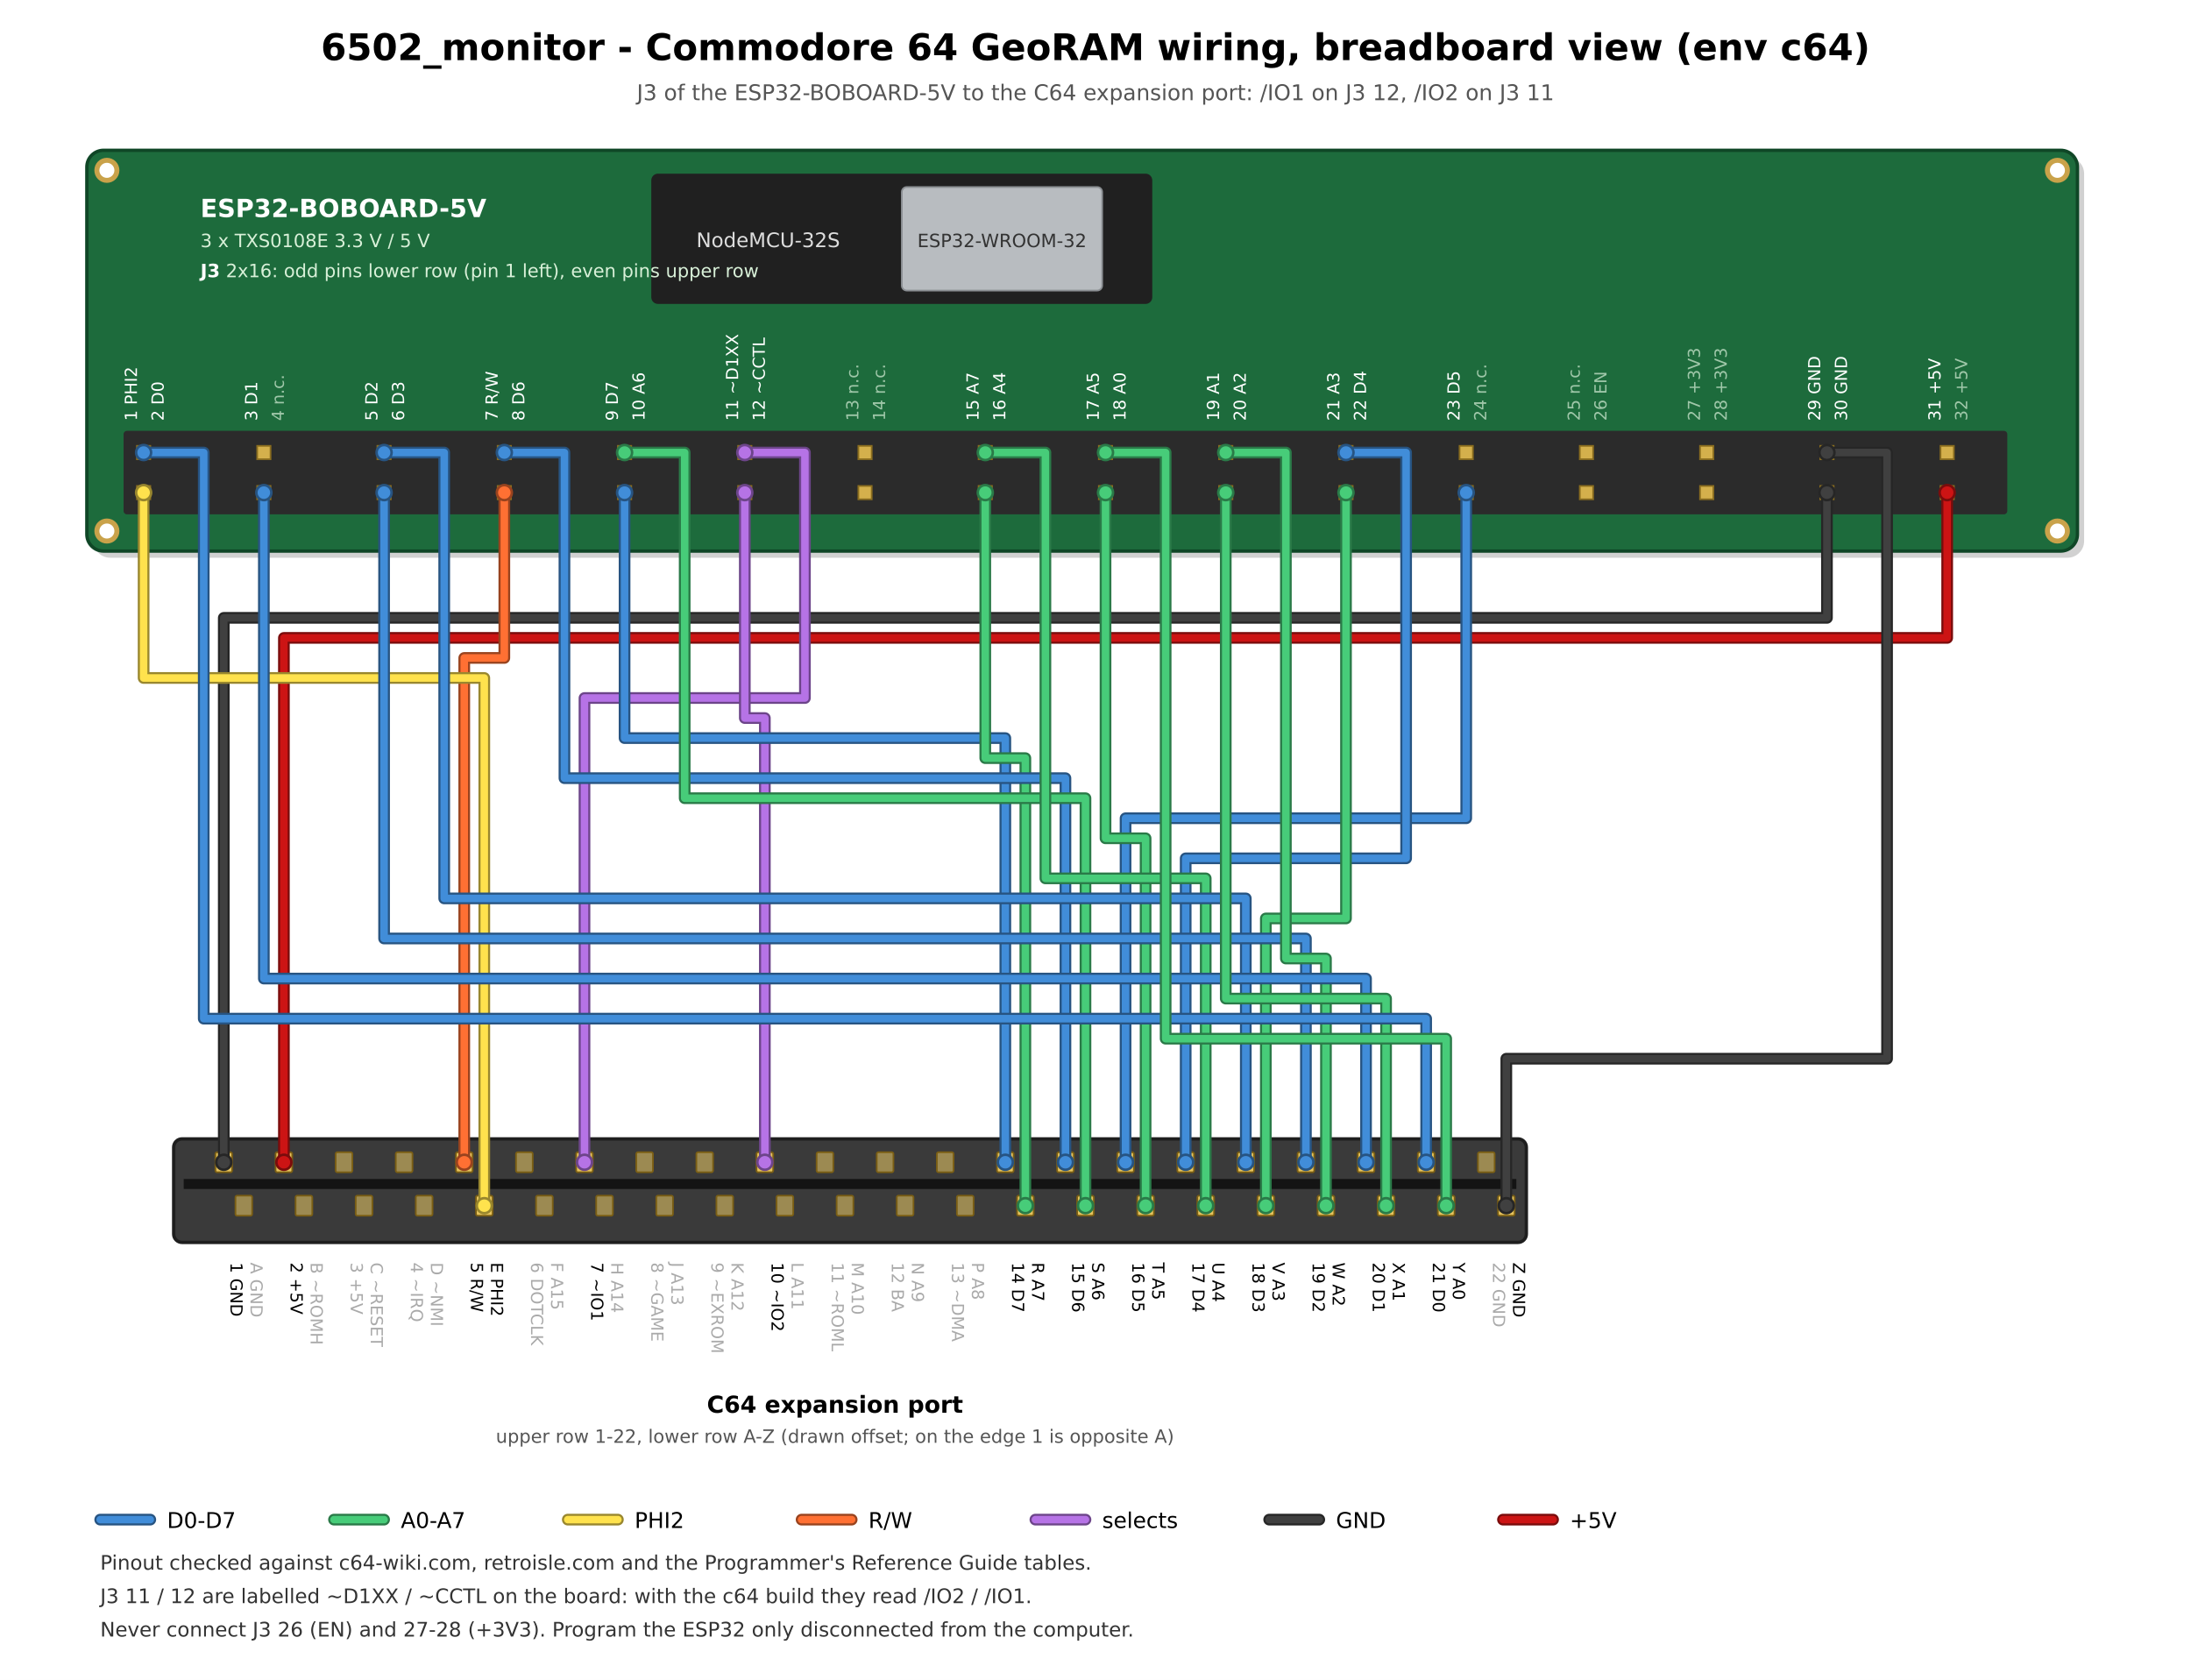
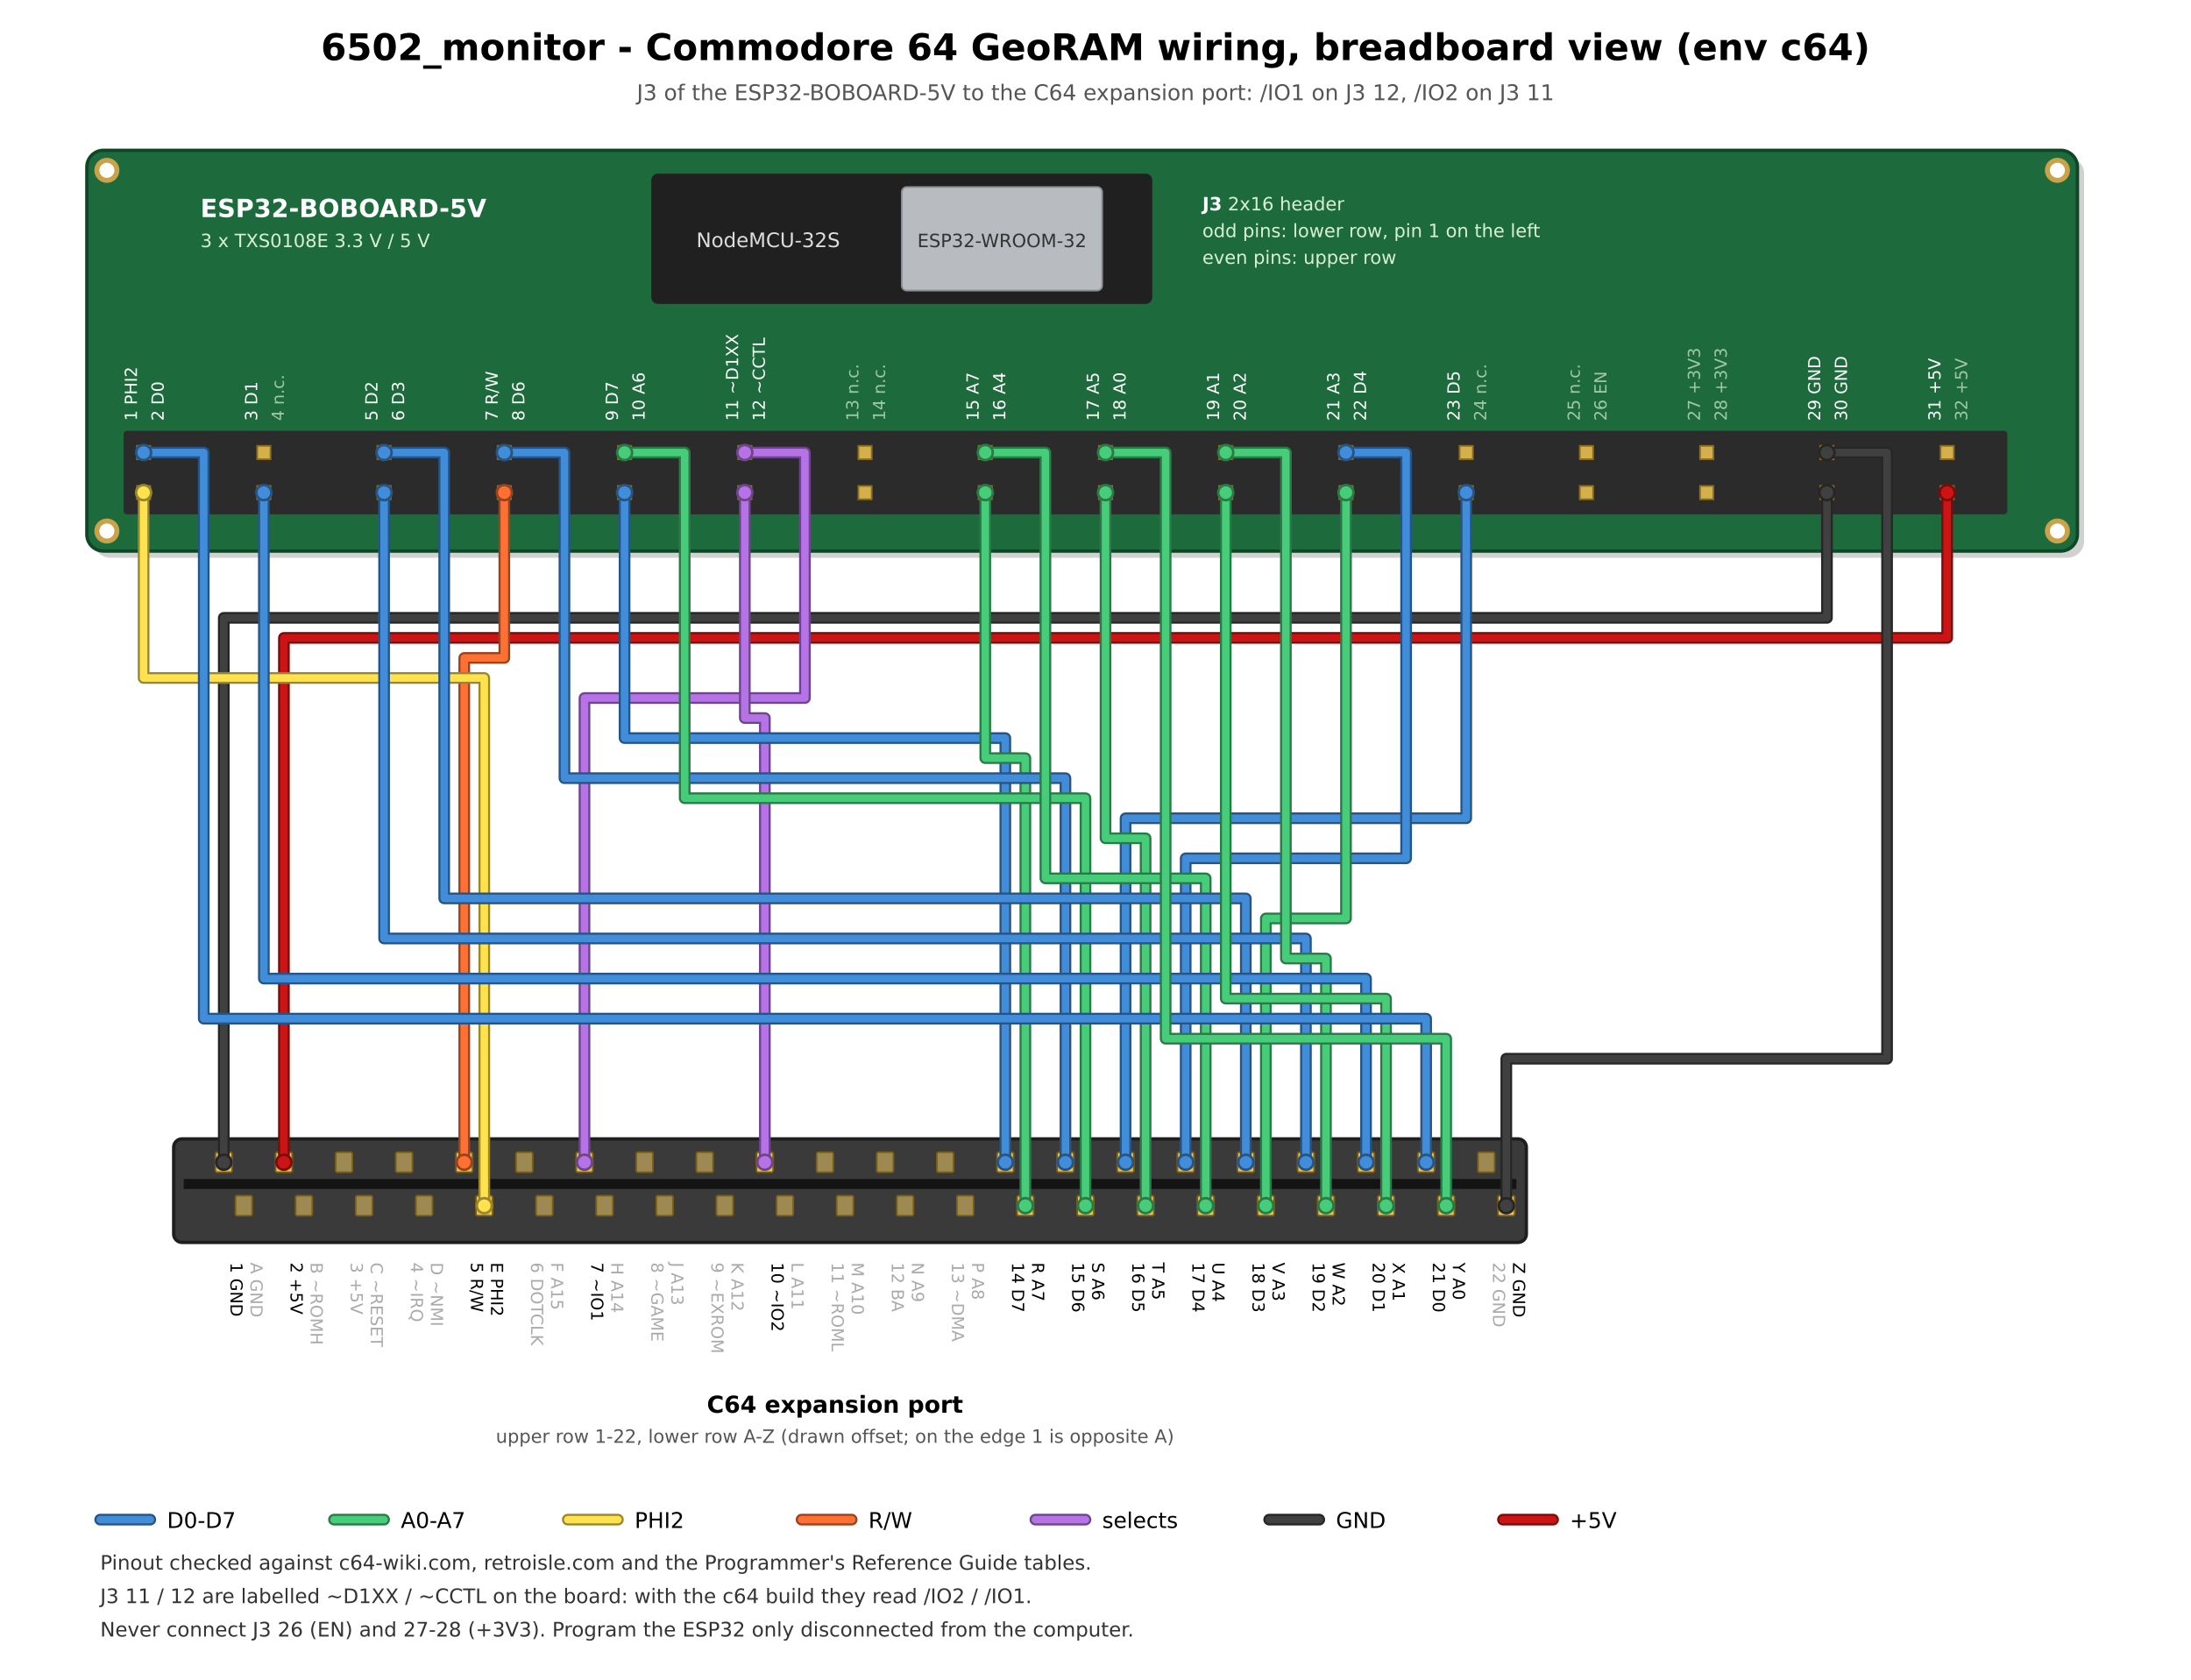
<svg xmlns="http://www.w3.org/2000/svg" width="1312" height="1006" viewBox="0 0 1312 1006" font-family="DejaVu Sans, Arial, sans-serif">
  <rect width="1312" height="1006" fill="#ffffff" />
  <text x="656.0" y="36" font-size="22" font-weight="bold" text-anchor="middle">6502_monitor - Commodore 64 GeoRAM wiring, breadboard view (env c64)</text>
  <text x="656.0" y="60" font-size="13" fill="#555" text-anchor="middle">J3 of the ESP32-BOBOARD-5V to the C64 expansion port: /IO1 on J3 12, /IO2 on J3 11</text>
  <rect x="56" y="94" width="1192" height="240" rx="10" fill="#000" opacity="0.18" />
  <rect x="52" y="90" width="1192" height="240" rx="10" fill="#1d6b3c" stroke="#0f4626" stroke-width="2" />
  <circle cx="64" cy="102" r="6" fill="#ffffff" stroke="#c9a24a" stroke-width="3" />
  <circle cx="64" cy="318" r="6" fill="#ffffff" stroke="#c9a24a" stroke-width="3" />
  <circle cx="1232" cy="102" r="6" fill="#ffffff" stroke="#c9a24a" stroke-width="3" />
  <circle cx="1232" cy="318" r="6" fill="#ffffff" stroke="#c9a24a" stroke-width="3" />
  <rect x="390" y="104" width="300" height="78" rx="4" fill="#202020" />
  <rect x="540" y="112" width="120" height="62" rx="3" fill="#b8bcc0" stroke="#8a8e92" />
  <text x="600" y="148" font-size="11" text-anchor="middle" fill="#333">ESP32-WROOM-32</text>
  <text x="460" y="148" font-size="12" text-anchor="middle" fill="#ddd">NodeMCU-32S</text>
  <text x="120" y="130" font-size="15" font-weight="bold" fill="#ffffff">ESP32-BOBOARD-5V</text>
  <text x="120" y="148" font-size="11" fill="#d8f0d8">3 x TXS0108E  3.3 V / 5 V</text>
  <rect x="74" y="258" width="1128" height="50" rx="2" fill="#2b2b2b" />
-   <text x="120" y="166" font-size="11" fill="#d8f0d8">
-     <tspan font-weight="bold" fill="#ffffff">J3</tspan> 2x16: odd pins lower row (pin 1 left), even pins upper row</text>
+   <text x="720" y="126" font-size="11" fill="#d8f0d8">
+     <tspan font-weight="bold" fill="#ffffff">J3</tspan> 2x16 header</text>
+   <text x="720" y="142" font-size="11" fill="#d8f0d8">odd pins: lower row, pin 1 on the left</text>
+   <text x="720" y="158" font-size="11" fill="#d8f0d8">even pins: upper row</text>
  <rect x="82.0" y="291" width="8" height="8" fill="#d4b04c" stroke="#8a6d1f" />
  <text x="82.0" y="252" font-size="10" fill="#ffffff" transform="rotate(-90 82.0 252)">1 PHI2</text>
  <rect x="82.0" y="267" width="8" height="8" fill="#d4b04c" stroke="#8a6d1f" />
  <text x="98.0" y="252" font-size="10" fill="#ffffff" transform="rotate(-90 98.0 252)">2 D0</text>
  <rect x="154.0" y="291" width="8" height="8" fill="#d4b04c" stroke="#8a6d1f" />
  <text x="154.0" y="252" font-size="10" fill="#ffffff" transform="rotate(-90 154.0 252)">3 D1</text>
  <rect x="154.0" y="267" width="8" height="8" fill="#d4b04c" stroke="#8a6d1f" />
  <text x="170.0" y="252" font-size="10" fill="#9fc7a9" transform="rotate(-90 170.0 252)">4 n.c.</text>
  <rect x="226.0" y="291" width="8" height="8" fill="#d4b04c" stroke="#8a6d1f" />
  <text x="226.0" y="252" font-size="10" fill="#ffffff" transform="rotate(-90 226.0 252)">5 D2</text>
  <rect x="226.0" y="267" width="8" height="8" fill="#d4b04c" stroke="#8a6d1f" />
  <text x="242.0" y="252" font-size="10" fill="#ffffff" transform="rotate(-90 242.0 252)">6 D3</text>
  <rect x="298.0" y="291" width="8" height="8" fill="#d4b04c" stroke="#8a6d1f" />
  <text x="298.0" y="252" font-size="10" fill="#ffffff" transform="rotate(-90 298.0 252)">7 R/W</text>
  <rect x="298.0" y="267" width="8" height="8" fill="#d4b04c" stroke="#8a6d1f" />
  <text x="314.0" y="252" font-size="10" fill="#ffffff" transform="rotate(-90 314.0 252)">8 D6</text>
  <rect x="370.0" y="291" width="8" height="8" fill="#d4b04c" stroke="#8a6d1f" />
  <text x="370.0" y="252" font-size="10" fill="#ffffff" transform="rotate(-90 370.0 252)">9 D7</text>
  <rect x="370.0" y="267" width="8" height="8" fill="#d4b04c" stroke="#8a6d1f" />
  <text x="386.0" y="252" font-size="10" fill="#ffffff" transform="rotate(-90 386.0 252)">10 A6</text>
  <rect x="442.0" y="291" width="8" height="8" fill="#d4b04c" stroke="#8a6d1f" />
  <text x="442.0" y="252" font-size="10" fill="#ffffff" transform="rotate(-90 442.0 252)">11 ~D1XX</text>
  <rect x="442.0" y="267" width="8" height="8" fill="#d4b04c" stroke="#8a6d1f" />
  <text x="458.0" y="252" font-size="10" fill="#ffffff" transform="rotate(-90 458.0 252)">12 ~CCTL</text>
  <rect x="514.0" y="291" width="8" height="8" fill="#d4b04c" stroke="#8a6d1f" />
  <text x="514.0" y="252" font-size="10" fill="#9fc7a9" transform="rotate(-90 514.0 252)">13 n.c.</text>
  <rect x="514.0" y="267" width="8" height="8" fill="#d4b04c" stroke="#8a6d1f" />
  <text x="530.0" y="252" font-size="10" fill="#9fc7a9" transform="rotate(-90 530.0 252)">14 n.c.</text>
  <rect x="586.0" y="291" width="8" height="8" fill="#d4b04c" stroke="#8a6d1f" />
  <text x="586.0" y="252" font-size="10" fill="#ffffff" transform="rotate(-90 586.0 252)">15 A7</text>
  <rect x="586.0" y="267" width="8" height="8" fill="#d4b04c" stroke="#8a6d1f" />
  <text x="602.0" y="252" font-size="10" fill="#ffffff" transform="rotate(-90 602.0 252)">16 A4</text>
  <rect x="658.0" y="291" width="8" height="8" fill="#d4b04c" stroke="#8a6d1f" />
  <text x="658.0" y="252" font-size="10" fill="#ffffff" transform="rotate(-90 658.0 252)">17 A5</text>
  <rect x="658.0" y="267" width="8" height="8" fill="#d4b04c" stroke="#8a6d1f" />
  <text x="674.0" y="252" font-size="10" fill="#ffffff" transform="rotate(-90 674.0 252)">18 A0</text>
  <rect x="730.0" y="291" width="8" height="8" fill="#d4b04c" stroke="#8a6d1f" />
  <text x="730.0" y="252" font-size="10" fill="#ffffff" transform="rotate(-90 730.0 252)">19 A1</text>
  <rect x="730.0" y="267" width="8" height="8" fill="#d4b04c" stroke="#8a6d1f" />
  <text x="746.0" y="252" font-size="10" fill="#ffffff" transform="rotate(-90 746.0 252)">20 A2</text>
  <rect x="802.0" y="291" width="8" height="8" fill="#d4b04c" stroke="#8a6d1f" />
  <text x="802.0" y="252" font-size="10" fill="#ffffff" transform="rotate(-90 802.0 252)">21 A3</text>
  <rect x="802.0" y="267" width="8" height="8" fill="#d4b04c" stroke="#8a6d1f" />
  <text x="818.0" y="252" font-size="10" fill="#ffffff" transform="rotate(-90 818.0 252)">22 D4</text>
  <rect x="874.0" y="291" width="8" height="8" fill="#d4b04c" stroke="#8a6d1f" />
  <text x="874.0" y="252" font-size="10" fill="#ffffff" transform="rotate(-90 874.0 252)">23 D5</text>
  <rect x="874.0" y="267" width="8" height="8" fill="#d4b04c" stroke="#8a6d1f" />
  <text x="890.0" y="252" font-size="10" fill="#9fc7a9" transform="rotate(-90 890.0 252)">24 n.c.</text>
  <rect x="946.0" y="291" width="8" height="8" fill="#d4b04c" stroke="#8a6d1f" />
  <text x="946.0" y="252" font-size="10" fill="#9fc7a9" transform="rotate(-90 946.0 252)">25 n.c.</text>
  <rect x="946.0" y="267" width="8" height="8" fill="#d4b04c" stroke="#8a6d1f" />
  <text x="962.0" y="252" font-size="10" fill="#9fc7a9" transform="rotate(-90 962.0 252)">26 EN</text>
  <rect x="1018.0" y="291" width="8" height="8" fill="#d4b04c" stroke="#8a6d1f" />
  <text x="1018.0" y="252" font-size="10" fill="#9fc7a9" transform="rotate(-90 1018.0 252)">27 +3V3</text>
  <rect x="1018.0" y="267" width="8" height="8" fill="#d4b04c" stroke="#8a6d1f" />
  <text x="1034.0" y="252" font-size="10" fill="#9fc7a9" transform="rotate(-90 1034.0 252)">28 +3V3</text>
  <rect x="1090.0" y="291" width="8" height="8" fill="#d4b04c" stroke="#8a6d1f" />
  <text x="1090.0" y="252" font-size="10" fill="#ffffff" transform="rotate(-90 1090.0 252)">29 GND</text>
  <rect x="1090.0" y="267" width="8" height="8" fill="#d4b04c" stroke="#8a6d1f" />
  <text x="1106.0" y="252" font-size="10" fill="#ffffff" transform="rotate(-90 1106.0 252)">30 GND</text>
  <rect x="1162.0" y="291" width="8" height="8" fill="#d4b04c" stroke="#8a6d1f" />
  <text x="1162.0" y="252" font-size="10" fill="#ffffff" transform="rotate(-90 1162.0 252)">31 +5V</text>
  <rect x="1162.0" y="267" width="8" height="8" fill="#d4b04c" stroke="#8a6d1f" />
  <text x="1178.0" y="252" font-size="10" fill="#9fc7a9" transform="rotate(-90 1178.0 252)">32 +5V</text>
  <rect x="104" y="682" width="810.0" height="62" rx="5" fill="#3a3a3a" stroke="#1e1e1e" stroke-width="2" />
  <rect x="110" y="706" width="798.0" height="6" fill="#141414" />
  <text x="500.0" y="846" font-size="14" font-weight="bold" text-anchor="middle">C64 expansion port</text>
  <rect x="129.0" y="690" width="10" height="12" rx="1" fill="#e6c35c" stroke="#7a5e14" />
  <text x="138.0" y="756" font-size="10" fill="#000" transform="rotate(90 138.0 756)">1 GND</text>
  <rect x="165.0" y="690" width="10" height="12" rx="1" fill="#e6c35c" stroke="#7a5e14" />
  <text x="174.0" y="756" font-size="10" fill="#000" transform="rotate(90 174.0 756)">2 +5V</text>
  <rect x="201.0" y="690" width="10" height="12" rx="1" fill="#9c8a52" stroke="#7a5e14" />
  <text x="210.0" y="756" font-size="10" fill="#aaa" transform="rotate(90 210.0 756)">3 +5V</text>
  <rect x="237.0" y="690" width="10" height="12" rx="1" fill="#9c8a52" stroke="#7a5e14" />
  <text x="246.0" y="756" font-size="10" fill="#aaa" transform="rotate(90 246.0 756)">4 ~IRQ</text>
  <rect x="273.0" y="690" width="10" height="12" rx="1" fill="#e6c35c" stroke="#7a5e14" />
  <text x="282.0" y="756" font-size="10" fill="#000" transform="rotate(90 282.0 756)">5 R/W</text>
  <rect x="309.0" y="690" width="10" height="12" rx="1" fill="#9c8a52" stroke="#7a5e14" />
  <text x="318.0" y="756" font-size="10" fill="#aaa" transform="rotate(90 318.0 756)">6 DOTCLK</text>
  <rect x="345.0" y="690" width="10" height="12" rx="1" fill="#e6c35c" stroke="#7a5e14" />
  <text x="354.0" y="756" font-size="10" fill="#000" transform="rotate(90 354.0 756)">7 ~IO1</text>
  <rect x="381.0" y="690" width="10" height="12" rx="1" fill="#9c8a52" stroke="#7a5e14" />
  <text x="390.0" y="756" font-size="10" fill="#aaa" transform="rotate(90 390.0 756)">8 ~GAME</text>
  <rect x="417.0" y="690" width="10" height="12" rx="1" fill="#9c8a52" stroke="#7a5e14" />
  <text x="426.0" y="756" font-size="10" fill="#aaa" transform="rotate(90 426.0 756)">9 ~EXROM</text>
  <rect x="453.0" y="690" width="10" height="12" rx="1" fill="#e6c35c" stroke="#7a5e14" />
  <text x="462.0" y="756" font-size="10" fill="#000" transform="rotate(90 462.0 756)">10 ~IO2</text>
  <rect x="489.0" y="690" width="10" height="12" rx="1" fill="#9c8a52" stroke="#7a5e14" />
  <text x="498.0" y="756" font-size="10" fill="#aaa" transform="rotate(90 498.0 756)">11 ~ROML</text>
  <rect x="525.0" y="690" width="10" height="12" rx="1" fill="#9c8a52" stroke="#7a5e14" />
  <text x="534.0" y="756" font-size="10" fill="#aaa" transform="rotate(90 534.0 756)">12 BA</text>
  <rect x="561.0" y="690" width="10" height="12" rx="1" fill="#9c8a52" stroke="#7a5e14" />
  <text x="570.0" y="756" font-size="10" fill="#aaa" transform="rotate(90 570.0 756)">13 ~DMA</text>
  <rect x="597.0" y="690" width="10" height="12" rx="1" fill="#e6c35c" stroke="#7a5e14" />
  <text x="606.0" y="756" font-size="10" fill="#000" transform="rotate(90 606.0 756)">14 D7</text>
  <rect x="633.0" y="690" width="10" height="12" rx="1" fill="#e6c35c" stroke="#7a5e14" />
  <text x="642.0" y="756" font-size="10" fill="#000" transform="rotate(90 642.0 756)">15 D6</text>
  <rect x="669.0" y="690" width="10" height="12" rx="1" fill="#e6c35c" stroke="#7a5e14" />
  <text x="678.0" y="756" font-size="10" fill="#000" transform="rotate(90 678.0 756)">16 D5</text>
  <rect x="705.0" y="690" width="10" height="12" rx="1" fill="#e6c35c" stroke="#7a5e14" />
  <text x="714.0" y="756" font-size="10" fill="#000" transform="rotate(90 714.0 756)">17 D4</text>
  <rect x="741.0" y="690" width="10" height="12" rx="1" fill="#e6c35c" stroke="#7a5e14" />
  <text x="750.0" y="756" font-size="10" fill="#000" transform="rotate(90 750.0 756)">18 D3</text>
  <rect x="777.0" y="690" width="10" height="12" rx="1" fill="#e6c35c" stroke="#7a5e14" />
  <text x="786.0" y="756" font-size="10" fill="#000" transform="rotate(90 786.0 756)">19 D2</text>
  <rect x="813.0" y="690" width="10" height="12" rx="1" fill="#e6c35c" stroke="#7a5e14" />
  <text x="822.0" y="756" font-size="10" fill="#000" transform="rotate(90 822.0 756)">20 D1</text>
  <rect x="849.0" y="690" width="10" height="12" rx="1" fill="#e6c35c" stroke="#7a5e14" />
  <text x="858.0" y="756" font-size="10" fill="#000" transform="rotate(90 858.0 756)">21 D0</text>
  <rect x="885.0" y="690" width="10" height="12" rx="1" fill="#9c8a52" stroke="#7a5e14" />
  <text x="894.0" y="756" font-size="10" fill="#aaa" transform="rotate(90 894.0 756)">22 GND</text>
  <rect x="141.0" y="716" width="10" height="12" rx="1" fill="#9c8a52" stroke="#7a5e14" />
  <text x="150.0" y="756" font-size="10" fill="#aaa" transform="rotate(90 150.0 756)">A GND</text>
  <rect x="177.0" y="716" width="10" height="12" rx="1" fill="#9c8a52" stroke="#7a5e14" />
  <text x="186.0" y="756" font-size="10" fill="#aaa" transform="rotate(90 186.0 756)">B ~ROMH</text>
  <rect x="213.0" y="716" width="10" height="12" rx="1" fill="#9c8a52" stroke="#7a5e14" />
  <text x="222.0" y="756" font-size="10" fill="#aaa" transform="rotate(90 222.0 756)">C ~RESET</text>
  <rect x="249.0" y="716" width="10" height="12" rx="1" fill="#9c8a52" stroke="#7a5e14" />
  <text x="258.0" y="756" font-size="10" fill="#aaa" transform="rotate(90 258.0 756)">D ~NMI</text>
  <rect x="285.0" y="716" width="10" height="12" rx="1" fill="#e6c35c" stroke="#7a5e14" />
  <text x="294.0" y="756" font-size="10" fill="#000" transform="rotate(90 294.0 756)">E PHI2</text>
  <rect x="321.0" y="716" width="10" height="12" rx="1" fill="#9c8a52" stroke="#7a5e14" />
  <text x="330.0" y="756" font-size="10" fill="#aaa" transform="rotate(90 330.0 756)">F A15</text>
  <rect x="357.0" y="716" width="10" height="12" rx="1" fill="#9c8a52" stroke="#7a5e14" />
  <text x="366.0" y="756" font-size="10" fill="#aaa" transform="rotate(90 366.0 756)">H A14</text>
  <rect x="393.0" y="716" width="10" height="12" rx="1" fill="#9c8a52" stroke="#7a5e14" />
  <text x="402.0" y="756" font-size="10" fill="#aaa" transform="rotate(90 402.0 756)">J A13</text>
  <rect x="429.0" y="716" width="10" height="12" rx="1" fill="#9c8a52" stroke="#7a5e14" />
  <text x="438.0" y="756" font-size="10" fill="#aaa" transform="rotate(90 438.0 756)">K A12</text>
  <rect x="465.0" y="716" width="10" height="12" rx="1" fill="#9c8a52" stroke="#7a5e14" />
  <text x="474.0" y="756" font-size="10" fill="#aaa" transform="rotate(90 474.0 756)">L A11</text>
  <rect x="501.0" y="716" width="10" height="12" rx="1" fill="#9c8a52" stroke="#7a5e14" />
  <text x="510.0" y="756" font-size="10" fill="#aaa" transform="rotate(90 510.0 756)">M A10</text>
  <rect x="537.0" y="716" width="10" height="12" rx="1" fill="#9c8a52" stroke="#7a5e14" />
  <text x="546.0" y="756" font-size="10" fill="#aaa" transform="rotate(90 546.0 756)">N A9</text>
  <rect x="573.0" y="716" width="10" height="12" rx="1" fill="#9c8a52" stroke="#7a5e14" />
  <text x="582.0" y="756" font-size="10" fill="#aaa" transform="rotate(90 582.0 756)">P A8</text>
  <rect x="609.0" y="716" width="10" height="12" rx="1" fill="#e6c35c" stroke="#7a5e14" />
  <text x="618.0" y="756" font-size="10" fill="#000" transform="rotate(90 618.0 756)">R A7</text>
  <rect x="645.0" y="716" width="10" height="12" rx="1" fill="#e6c35c" stroke="#7a5e14" />
  <text x="654.0" y="756" font-size="10" fill="#000" transform="rotate(90 654.0 756)">S A6</text>
  <rect x="681.0" y="716" width="10" height="12" rx="1" fill="#e6c35c" stroke="#7a5e14" />
  <text x="690.0" y="756" font-size="10" fill="#000" transform="rotate(90 690.0 756)">T A5</text>
  <rect x="717.0" y="716" width="10" height="12" rx="1" fill="#e6c35c" stroke="#7a5e14" />
  <text x="726.0" y="756" font-size="10" fill="#000" transform="rotate(90 726.0 756)">U A4</text>
  <rect x="753.0" y="716" width="10" height="12" rx="1" fill="#e6c35c" stroke="#7a5e14" />
  <text x="762.0" y="756" font-size="10" fill="#000" transform="rotate(90 762.0 756)">V A3</text>
  <rect x="789.0" y="716" width="10" height="12" rx="1" fill="#e6c35c" stroke="#7a5e14" />
  <text x="798.0" y="756" font-size="10" fill="#000" transform="rotate(90 798.0 756)">W A2</text>
  <rect x="825.0" y="716" width="10" height="12" rx="1" fill="#e6c35c" stroke="#7a5e14" />
  <text x="834.0" y="756" font-size="10" fill="#000" transform="rotate(90 834.0 756)">X A1</text>
  <rect x="861.0" y="716" width="10" height="12" rx="1" fill="#e6c35c" stroke="#7a5e14" />
  <text x="870.0" y="756" font-size="10" fill="#000" transform="rotate(90 870.0 756)">Y A0</text>
  <rect x="897.0" y="716" width="10" height="12" rx="1" fill="#e6c35c" stroke="#7a5e14" />
  <text x="906.0" y="756" font-size="10" fill="#000" transform="rotate(90 906.0 756)">Z GND</text>
  <text x="500.0" y="864" font-size="11" fill="#555" text-anchor="middle">upper row 1-22, lower row A-Z (drawn offset; on the edge 1 is opposite A)</text>
  <polyline points="1094.0,295 1094.0,370 134.0,370 134.0,696" fill="none" stroke="#262626" stroke-width="7" stroke-linejoin="round" stroke-linecap="round" />
  <polyline points="1094.0,295 1094.0,370 134.0,370 134.0,696" fill="none" stroke="#404040" stroke-width="4.5" stroke-linejoin="round" stroke-linecap="round" />
  <polyline points="1166.0,295 1166.0,382 170.0,382 170.0,696" fill="none" stroke="#7a0c0c" stroke-width="7" stroke-linejoin="round" stroke-linecap="round" />
  <polyline points="1166.0,295 1166.0,382 170.0,382 170.0,696" fill="none" stroke="#cc1414" stroke-width="4.5" stroke-linejoin="round" stroke-linecap="round" />
  <polyline points="302.0,295 302.0,394 278.0,394 278.0,696" fill="none" stroke="#99431e" stroke-width="7" stroke-linejoin="round" stroke-linecap="round" />
  <polyline points="302.0,295 302.0,394 278.0,394 278.0,696" fill="none" stroke="#ff7033" stroke-width="4.5" stroke-linejoin="round" stroke-linecap="round" />
  <polyline points="86.0,295 86.0,406 290.0,406 290.0,722" fill="none" stroke="#99872e" stroke-width="7" stroke-linejoin="round" stroke-linecap="round" />
  <polyline points="86.0,295 86.0,406 290.0,406 290.0,722" fill="none" stroke="#ffe24d" stroke-width="4.5" stroke-linejoin="round" stroke-linecap="round" />
  <polyline points="446.0,271 482.0,271 482.0,418 350.0,418 350.0,696" fill="none" stroke="#6d458a" stroke-width="7" stroke-linejoin="round" stroke-linecap="round" />
  <polyline points="446.0,271 482.0,271 482.0,418 350.0,418 350.0,696" fill="none" stroke="#b673e6" stroke-width="4.5" stroke-linejoin="round" stroke-linecap="round" />
  <polyline points="446.0,295 446.0,430 458.0,430 458.0,696" fill="none" stroke="#6d458a" stroke-width="7" stroke-linejoin="round" stroke-linecap="round" />
  <polyline points="446.0,295 446.0,430 458.0,430 458.0,696" fill="none" stroke="#b673e6" stroke-width="4.5" stroke-linejoin="round" stroke-linecap="round" />
  <polyline points="374.0,295 374.0,442 602.0,442 602.0,696" fill="none" stroke="#275482" stroke-width="7" stroke-linejoin="round" stroke-linecap="round" />
  <polyline points="374.0,295 374.0,442 602.0,442 602.0,696" fill="none" stroke="#418dd9" stroke-width="4.5" stroke-linejoin="round" stroke-linecap="round" />
  <polyline points="590.0,295 590.0,454 614.0,454 614.0,722" fill="none" stroke="#2a7a48" stroke-width="7" stroke-linejoin="round" stroke-linecap="round" />
  <polyline points="590.0,295 590.0,454 614.0,454 614.0,722" fill="none" stroke="#47cc79" stroke-width="4.5" stroke-linejoin="round" stroke-linecap="round" />
  <polyline points="302.0,271 338.0,271 338.0,466 638.0,466 638.0,696" fill="none" stroke="#275482" stroke-width="7" stroke-linejoin="round" stroke-linecap="round" />
  <polyline points="302.0,271 338.0,271 338.0,466 638.0,466 638.0,696" fill="none" stroke="#418dd9" stroke-width="4.5" stroke-linejoin="round" stroke-linecap="round" />
  <polyline points="374.0,271 410.0,271 410.0,478 650.0,478 650.0,722" fill="none" stroke="#2a7a48" stroke-width="7" stroke-linejoin="round" stroke-linecap="round" />
  <polyline points="374.0,271 410.0,271 410.0,478 650.0,478 650.0,722" fill="none" stroke="#47cc79" stroke-width="4.5" stroke-linejoin="round" stroke-linecap="round" />
  <polyline points="878.0,295 878.0,490 674.0,490 674.0,696" fill="none" stroke="#275482" stroke-width="7" stroke-linejoin="round" stroke-linecap="round" />
  <polyline points="878.0,295 878.0,490 674.0,490 674.0,696" fill="none" stroke="#418dd9" stroke-width="4.5" stroke-linejoin="round" stroke-linecap="round" />
  <polyline points="662.0,295 662.0,502 686.0,502 686.0,722" fill="none" stroke="#2a7a48" stroke-width="7" stroke-linejoin="round" stroke-linecap="round" />
  <polyline points="662.0,295 662.0,502 686.0,502 686.0,722" fill="none" stroke="#47cc79" stroke-width="4.5" stroke-linejoin="round" stroke-linecap="round" />
  <polyline points="806.0,271 842.0,271 842.0,514 710.0,514 710.0,696" fill="none" stroke="#275482" stroke-width="7" stroke-linejoin="round" stroke-linecap="round" />
  <polyline points="806.0,271 842.0,271 842.0,514 710.0,514 710.0,696" fill="none" stroke="#418dd9" stroke-width="4.5" stroke-linejoin="round" stroke-linecap="round" />
  <polyline points="590.0,271 626.0,271 626.0,526 722.0,526 722.0,722" fill="none" stroke="#2a7a48" stroke-width="7" stroke-linejoin="round" stroke-linecap="round" />
  <polyline points="590.0,271 626.0,271 626.0,526 722.0,526 722.0,722" fill="none" stroke="#47cc79" stroke-width="4.5" stroke-linejoin="round" stroke-linecap="round" />
  <polyline points="230.0,271 266.0,271 266.0,538 746.0,538 746.0,696" fill="none" stroke="#275482" stroke-width="7" stroke-linejoin="round" stroke-linecap="round" />
  <polyline points="230.0,271 266.0,271 266.0,538 746.0,538 746.0,696" fill="none" stroke="#418dd9" stroke-width="4.5" stroke-linejoin="round" stroke-linecap="round" />
  <polyline points="806.0,295 806.0,550 758.0,550 758.0,722" fill="none" stroke="#2a7a48" stroke-width="7" stroke-linejoin="round" stroke-linecap="round" />
  <polyline points="806.0,295 806.0,550 758.0,550 758.0,722" fill="none" stroke="#47cc79" stroke-width="4.5" stroke-linejoin="round" stroke-linecap="round" />
  <polyline points="230.0,295 230.0,562 782.0,562 782.0,696" fill="none" stroke="#275482" stroke-width="7" stroke-linejoin="round" stroke-linecap="round" />
  <polyline points="230.0,295 230.0,562 782.0,562 782.0,696" fill="none" stroke="#418dd9" stroke-width="4.5" stroke-linejoin="round" stroke-linecap="round" />
  <polyline points="734.0,271 770.0,271 770.0,574 794.0,574 794.0,722" fill="none" stroke="#2a7a48" stroke-width="7" stroke-linejoin="round" stroke-linecap="round" />
  <polyline points="734.0,271 770.0,271 770.0,574 794.0,574 794.0,722" fill="none" stroke="#47cc79" stroke-width="4.5" stroke-linejoin="round" stroke-linecap="round" />
  <polyline points="158.0,295 158.0,586 818.0,586 818.0,696" fill="none" stroke="#275482" stroke-width="7" stroke-linejoin="round" stroke-linecap="round" />
  <polyline points="158.0,295 158.0,586 818.0,586 818.0,696" fill="none" stroke="#418dd9" stroke-width="4.5" stroke-linejoin="round" stroke-linecap="round" />
  <polyline points="734.0,295 734.0,598 830.0,598 830.0,722" fill="none" stroke="#2a7a48" stroke-width="7" stroke-linejoin="round" stroke-linecap="round" />
  <polyline points="734.0,295 734.0,598 830.0,598 830.0,722" fill="none" stroke="#47cc79" stroke-width="4.5" stroke-linejoin="round" stroke-linecap="round" />
  <polyline points="86.0,271 122.0,271 122.0,610 854.0,610 854.0,696" fill="none" stroke="#275482" stroke-width="7" stroke-linejoin="round" stroke-linecap="round" />
  <polyline points="86.0,271 122.0,271 122.0,610 854.0,610 854.0,696" fill="none" stroke="#418dd9" stroke-width="4.5" stroke-linejoin="round" stroke-linecap="round" />
  <polyline points="662.0,271 698.0,271 698.0,622 866.0,622 866.0,722" fill="none" stroke="#2a7a48" stroke-width="7" stroke-linejoin="round" stroke-linecap="round" />
  <polyline points="662.0,271 698.0,271 698.0,622 866.0,622 866.0,722" fill="none" stroke="#47cc79" stroke-width="4.5" stroke-linejoin="round" stroke-linecap="round" />
  <polyline points="1094.0,271 1130.0,271 1130.0,634 902.0,634 902.0,722" fill="none" stroke="#262626" stroke-width="7" stroke-linejoin="round" stroke-linecap="round" />
  <polyline points="1094.0,271 1130.0,271 1130.0,634 902.0,634 902.0,722" fill="none" stroke="#404040" stroke-width="4.5" stroke-linejoin="round" stroke-linecap="round" />
  <circle cx="1094.0" cy="295" r="4.5" fill="#404040" stroke="#262626" stroke-width="1.5" />
  <circle cx="134.0" cy="696" r="4.5" fill="#404040" stroke="#262626" stroke-width="1.5" />
  <circle cx="1166.0" cy="295" r="4.5" fill="#cc1414" stroke="#7a0c0c" stroke-width="1.5" />
  <circle cx="170.0" cy="696" r="4.5" fill="#cc1414" stroke="#7a0c0c" stroke-width="1.5" />
  <circle cx="302.0" cy="295" r="4.5" fill="#ff7033" stroke="#99431e" stroke-width="1.5" />
  <circle cx="278.0" cy="696" r="4.5" fill="#ff7033" stroke="#99431e" stroke-width="1.5" />
  <circle cx="86.0" cy="295" r="4.5" fill="#ffe24d" stroke="#99872e" stroke-width="1.5" />
  <circle cx="290.0" cy="722" r="4.5" fill="#ffe24d" stroke="#99872e" stroke-width="1.5" />
  <circle cx="446.0" cy="271" r="4.5" fill="#b673e6" stroke="#6d458a" stroke-width="1.5" />
  <circle cx="350.0" cy="696" r="4.5" fill="#b673e6" stroke="#6d458a" stroke-width="1.5" />
  <circle cx="446.0" cy="295" r="4.5" fill="#b673e6" stroke="#6d458a" stroke-width="1.5" />
  <circle cx="458.0" cy="696" r="4.5" fill="#b673e6" stroke="#6d458a" stroke-width="1.5" />
  <circle cx="374.0" cy="295" r="4.5" fill="#418dd9" stroke="#275482" stroke-width="1.5" />
  <circle cx="602.0" cy="696" r="4.5" fill="#418dd9" stroke="#275482" stroke-width="1.5" />
  <circle cx="590.0" cy="295" r="4.5" fill="#47cc79" stroke="#2a7a48" stroke-width="1.5" />
  <circle cx="614.0" cy="722" r="4.5" fill="#47cc79" stroke="#2a7a48" stroke-width="1.5" />
  <circle cx="302.0" cy="271" r="4.5" fill="#418dd9" stroke="#275482" stroke-width="1.5" />
  <circle cx="638.0" cy="696" r="4.5" fill="#418dd9" stroke="#275482" stroke-width="1.5" />
  <circle cx="374.0" cy="271" r="4.5" fill="#47cc79" stroke="#2a7a48" stroke-width="1.5" />
  <circle cx="650.0" cy="722" r="4.5" fill="#47cc79" stroke="#2a7a48" stroke-width="1.5" />
  <circle cx="878.0" cy="295" r="4.5" fill="#418dd9" stroke="#275482" stroke-width="1.5" />
  <circle cx="674.0" cy="696" r="4.5" fill="#418dd9" stroke="#275482" stroke-width="1.5" />
  <circle cx="662.0" cy="295" r="4.5" fill="#47cc79" stroke="#2a7a48" stroke-width="1.5" />
  <circle cx="686.0" cy="722" r="4.5" fill="#47cc79" stroke="#2a7a48" stroke-width="1.5" />
  <circle cx="806.0" cy="271" r="4.5" fill="#418dd9" stroke="#275482" stroke-width="1.5" />
  <circle cx="710.0" cy="696" r="4.5" fill="#418dd9" stroke="#275482" stroke-width="1.5" />
  <circle cx="590.0" cy="271" r="4.5" fill="#47cc79" stroke="#2a7a48" stroke-width="1.5" />
  <circle cx="722.0" cy="722" r="4.5" fill="#47cc79" stroke="#2a7a48" stroke-width="1.5" />
  <circle cx="230.0" cy="271" r="4.5" fill="#418dd9" stroke="#275482" stroke-width="1.5" />
  <circle cx="746.0" cy="696" r="4.5" fill="#418dd9" stroke="#275482" stroke-width="1.5" />
  <circle cx="806.0" cy="295" r="4.5" fill="#47cc79" stroke="#2a7a48" stroke-width="1.5" />
  <circle cx="758.0" cy="722" r="4.5" fill="#47cc79" stroke="#2a7a48" stroke-width="1.5" />
  <circle cx="230.0" cy="295" r="4.5" fill="#418dd9" stroke="#275482" stroke-width="1.5" />
  <circle cx="782.0" cy="696" r="4.5" fill="#418dd9" stroke="#275482" stroke-width="1.5" />
  <circle cx="734.0" cy="271" r="4.5" fill="#47cc79" stroke="#2a7a48" stroke-width="1.5" />
  <circle cx="794.0" cy="722" r="4.5" fill="#47cc79" stroke="#2a7a48" stroke-width="1.5" />
  <circle cx="158.0" cy="295" r="4.5" fill="#418dd9" stroke="#275482" stroke-width="1.5" />
  <circle cx="818.0" cy="696" r="4.5" fill="#418dd9" stroke="#275482" stroke-width="1.5" />
  <circle cx="734.0" cy="295" r="4.5" fill="#47cc79" stroke="#2a7a48" stroke-width="1.5" />
  <circle cx="830.0" cy="722" r="4.5" fill="#47cc79" stroke="#2a7a48" stroke-width="1.5" />
  <circle cx="86.0" cy="271" r="4.5" fill="#418dd9" stroke="#275482" stroke-width="1.5" />
  <circle cx="854.0" cy="696" r="4.5" fill="#418dd9" stroke="#275482" stroke-width="1.5" />
  <circle cx="662.0" cy="271" r="4.5" fill="#47cc79" stroke="#2a7a48" stroke-width="1.5" />
  <circle cx="866.0" cy="722" r="4.5" fill="#47cc79" stroke="#2a7a48" stroke-width="1.5" />
  <circle cx="1094.0" cy="271" r="4.5" fill="#404040" stroke="#262626" stroke-width="1.5" />
  <circle cx="902.0" cy="722" r="4.5" fill="#404040" stroke="#262626" stroke-width="1.5" />
  <line x1="60" y1="910" x2="90" y2="910" stroke="#275482" stroke-width="7" stroke-linecap="round" />
  <line x1="60" y1="910" x2="90" y2="910" stroke="#418dd9" stroke-width="4.5" stroke-linecap="round" />
  <text x="100" y="915" font-size="13">D0-D7</text>
  <line x1="200" y1="910" x2="230" y2="910" stroke="#2a7a48" stroke-width="7" stroke-linecap="round" />
  <line x1="200" y1="910" x2="230" y2="910" stroke="#47cc79" stroke-width="4.5" stroke-linecap="round" />
  <text x="240" y="915" font-size="13">A0-A7</text>
  <line x1="340" y1="910" x2="370" y2="910" stroke="#99872e" stroke-width="7" stroke-linecap="round" />
  <line x1="340" y1="910" x2="370" y2="910" stroke="#ffe24d" stroke-width="4.5" stroke-linecap="round" />
  <text x="380" y="915" font-size="13">PHI2</text>
  <line x1="480" y1="910" x2="510" y2="910" stroke="#99431e" stroke-width="7" stroke-linecap="round" />
  <line x1="480" y1="910" x2="510" y2="910" stroke="#ff7033" stroke-width="4.5" stroke-linecap="round" />
  <text x="520" y="915" font-size="13">R/W</text>
  <line x1="620" y1="910" x2="650" y2="910" stroke="#6d458a" stroke-width="7" stroke-linecap="round" />
  <line x1="620" y1="910" x2="650" y2="910" stroke="#b673e6" stroke-width="4.5" stroke-linecap="round" />
  <text x="660" y="915" font-size="13">selects</text>
  <line x1="760" y1="910" x2="790" y2="910" stroke="#262626" stroke-width="7" stroke-linecap="round" />
  <line x1="760" y1="910" x2="790" y2="910" stroke="#404040" stroke-width="4.5" stroke-linecap="round" />
  <text x="800" y="915" font-size="13">GND</text>
  <line x1="900" y1="910" x2="930" y2="910" stroke="#7a0c0c" stroke-width="7" stroke-linecap="round" />
  <line x1="900" y1="910" x2="930" y2="910" stroke="#cc1414" stroke-width="4.5" stroke-linecap="round" />
  <text x="940" y="915" font-size="13">+5V</text>
  <text x="60" y="940" font-size="12" fill="#333">Pinout checked against c64-wiki.com, retroisle.com and the Programmer's Reference Guide tables.</text>
  <text x="60" y="960" font-size="12" fill="#333">J3 11 / 12 are labelled ~D1XX / ~CCTL on the board: with the c64 build they read /IO2 / /IO1.</text>
  <text x="60" y="980" font-size="12" fill="#333">Never connect J3 26 (EN) and 27-28 (+3V3).  Program the ESP32 only disconnected from the computer.</text>
</svg>
